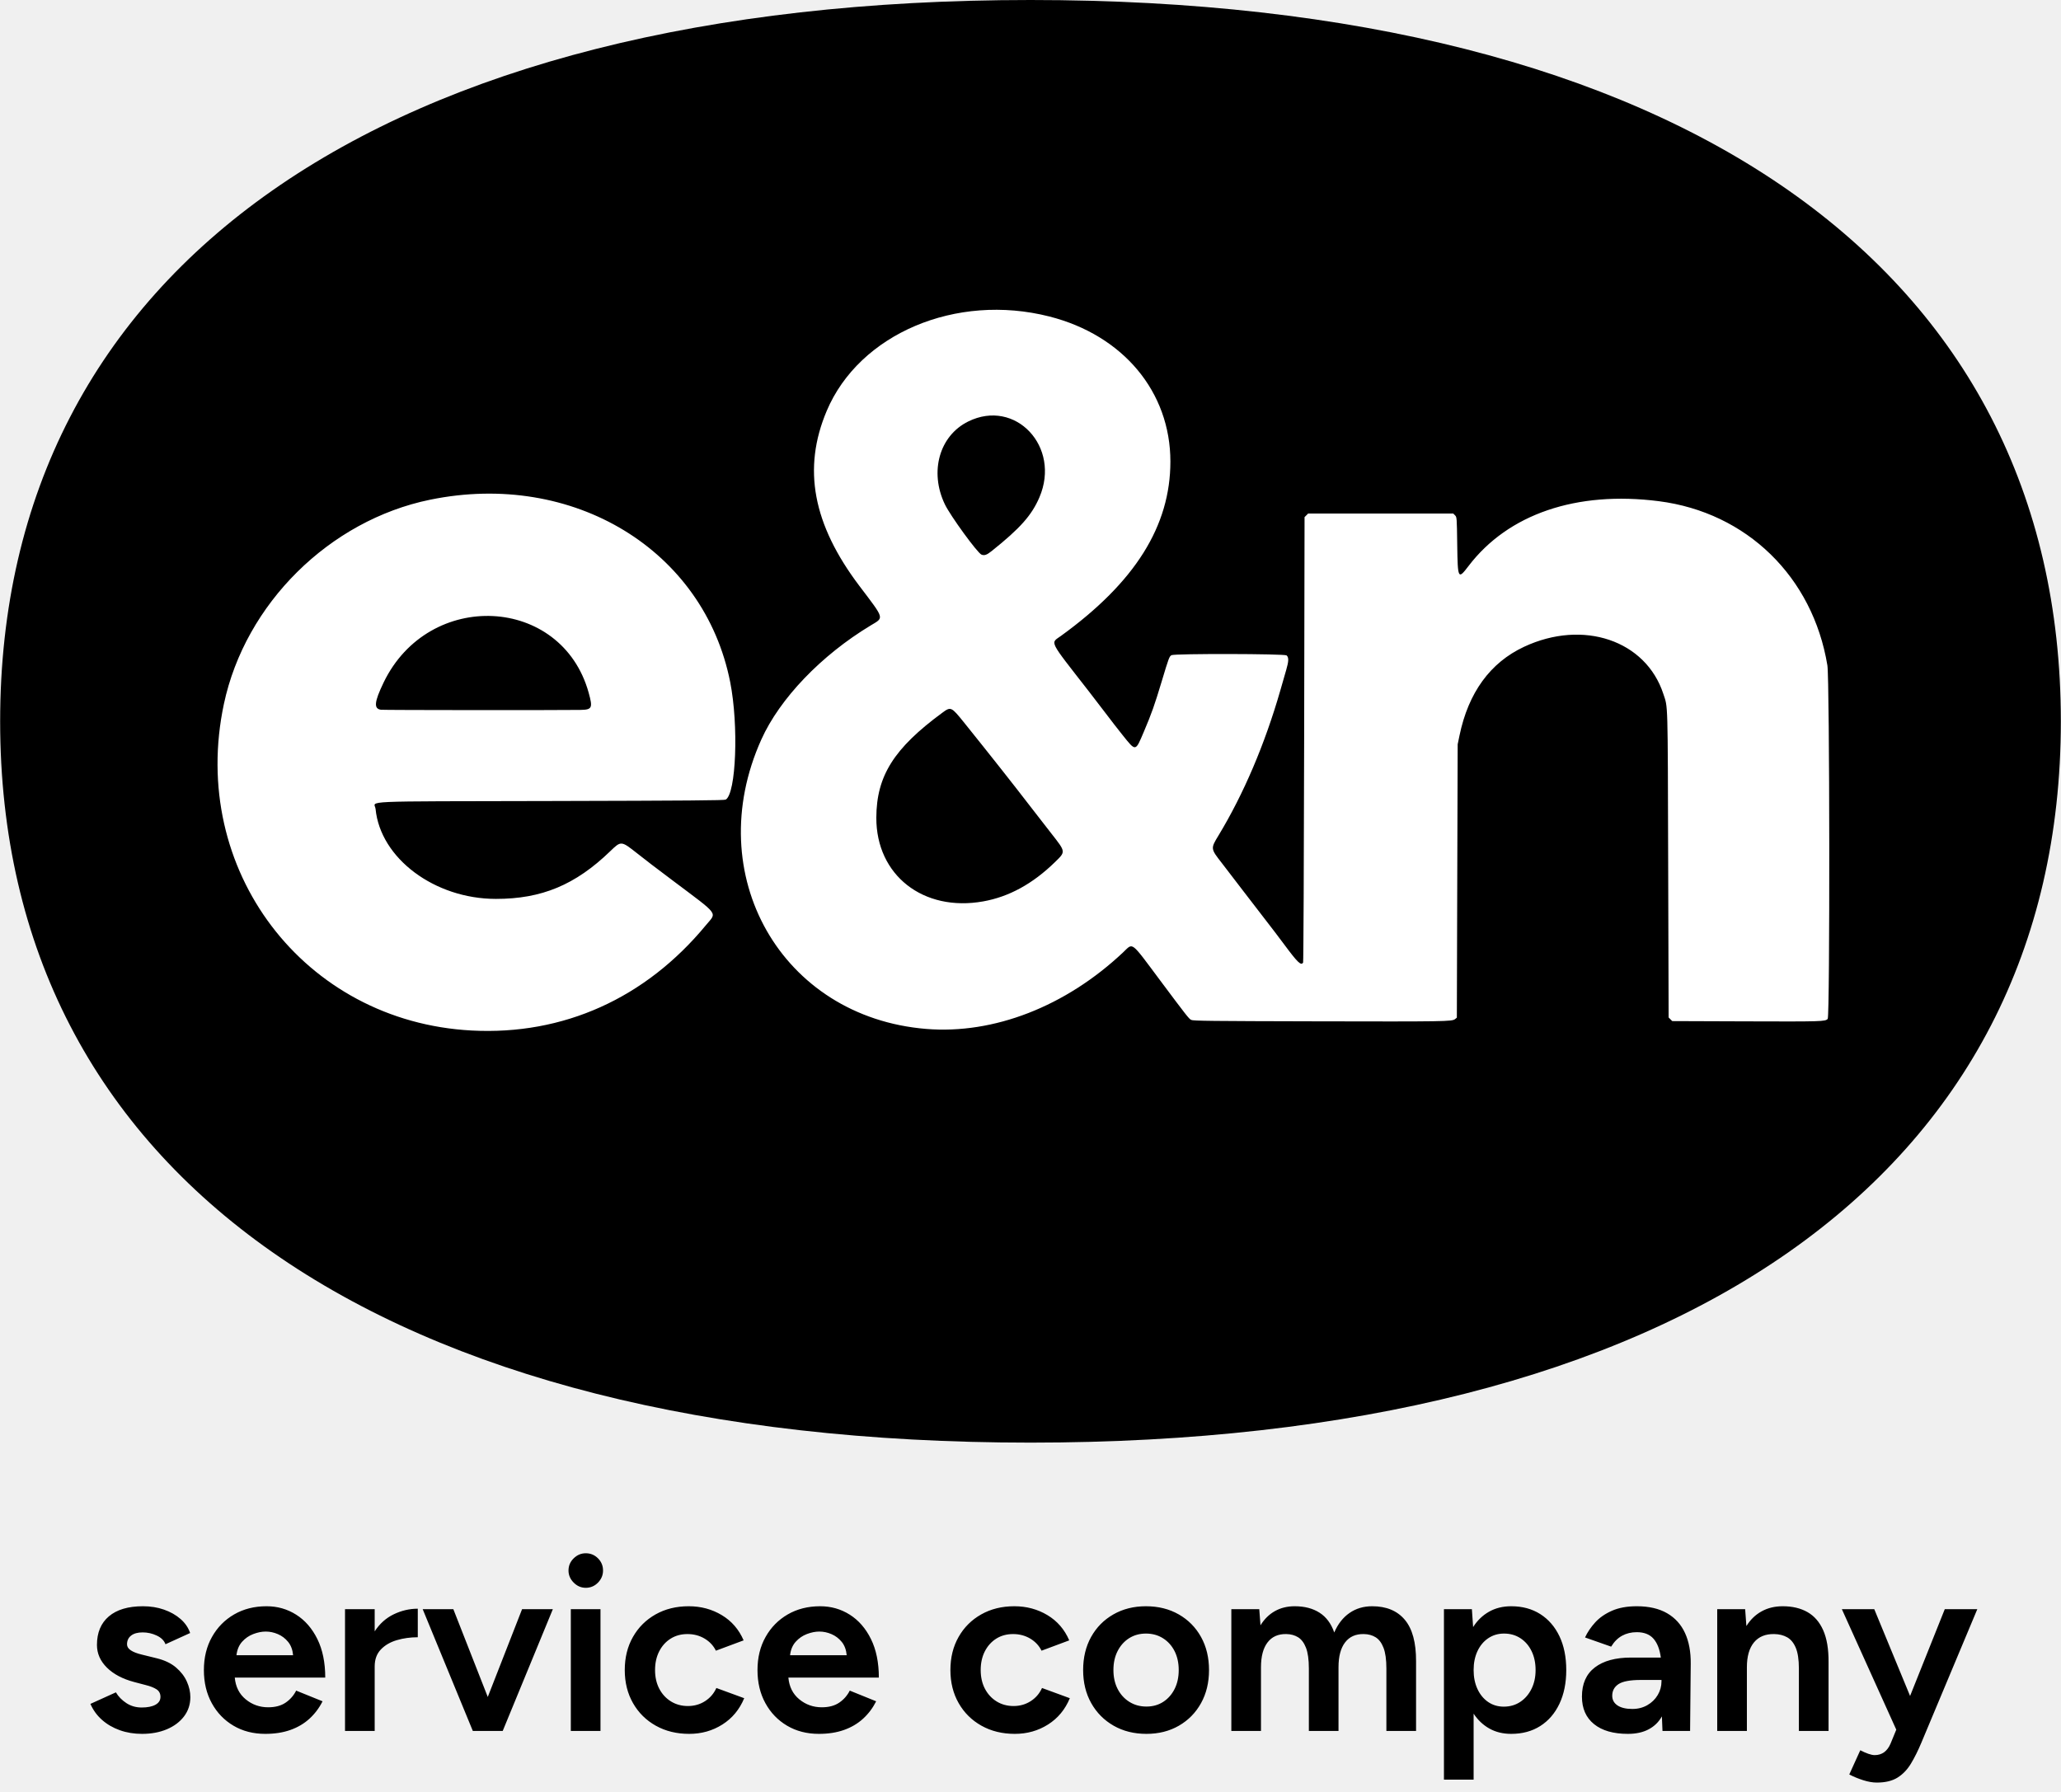
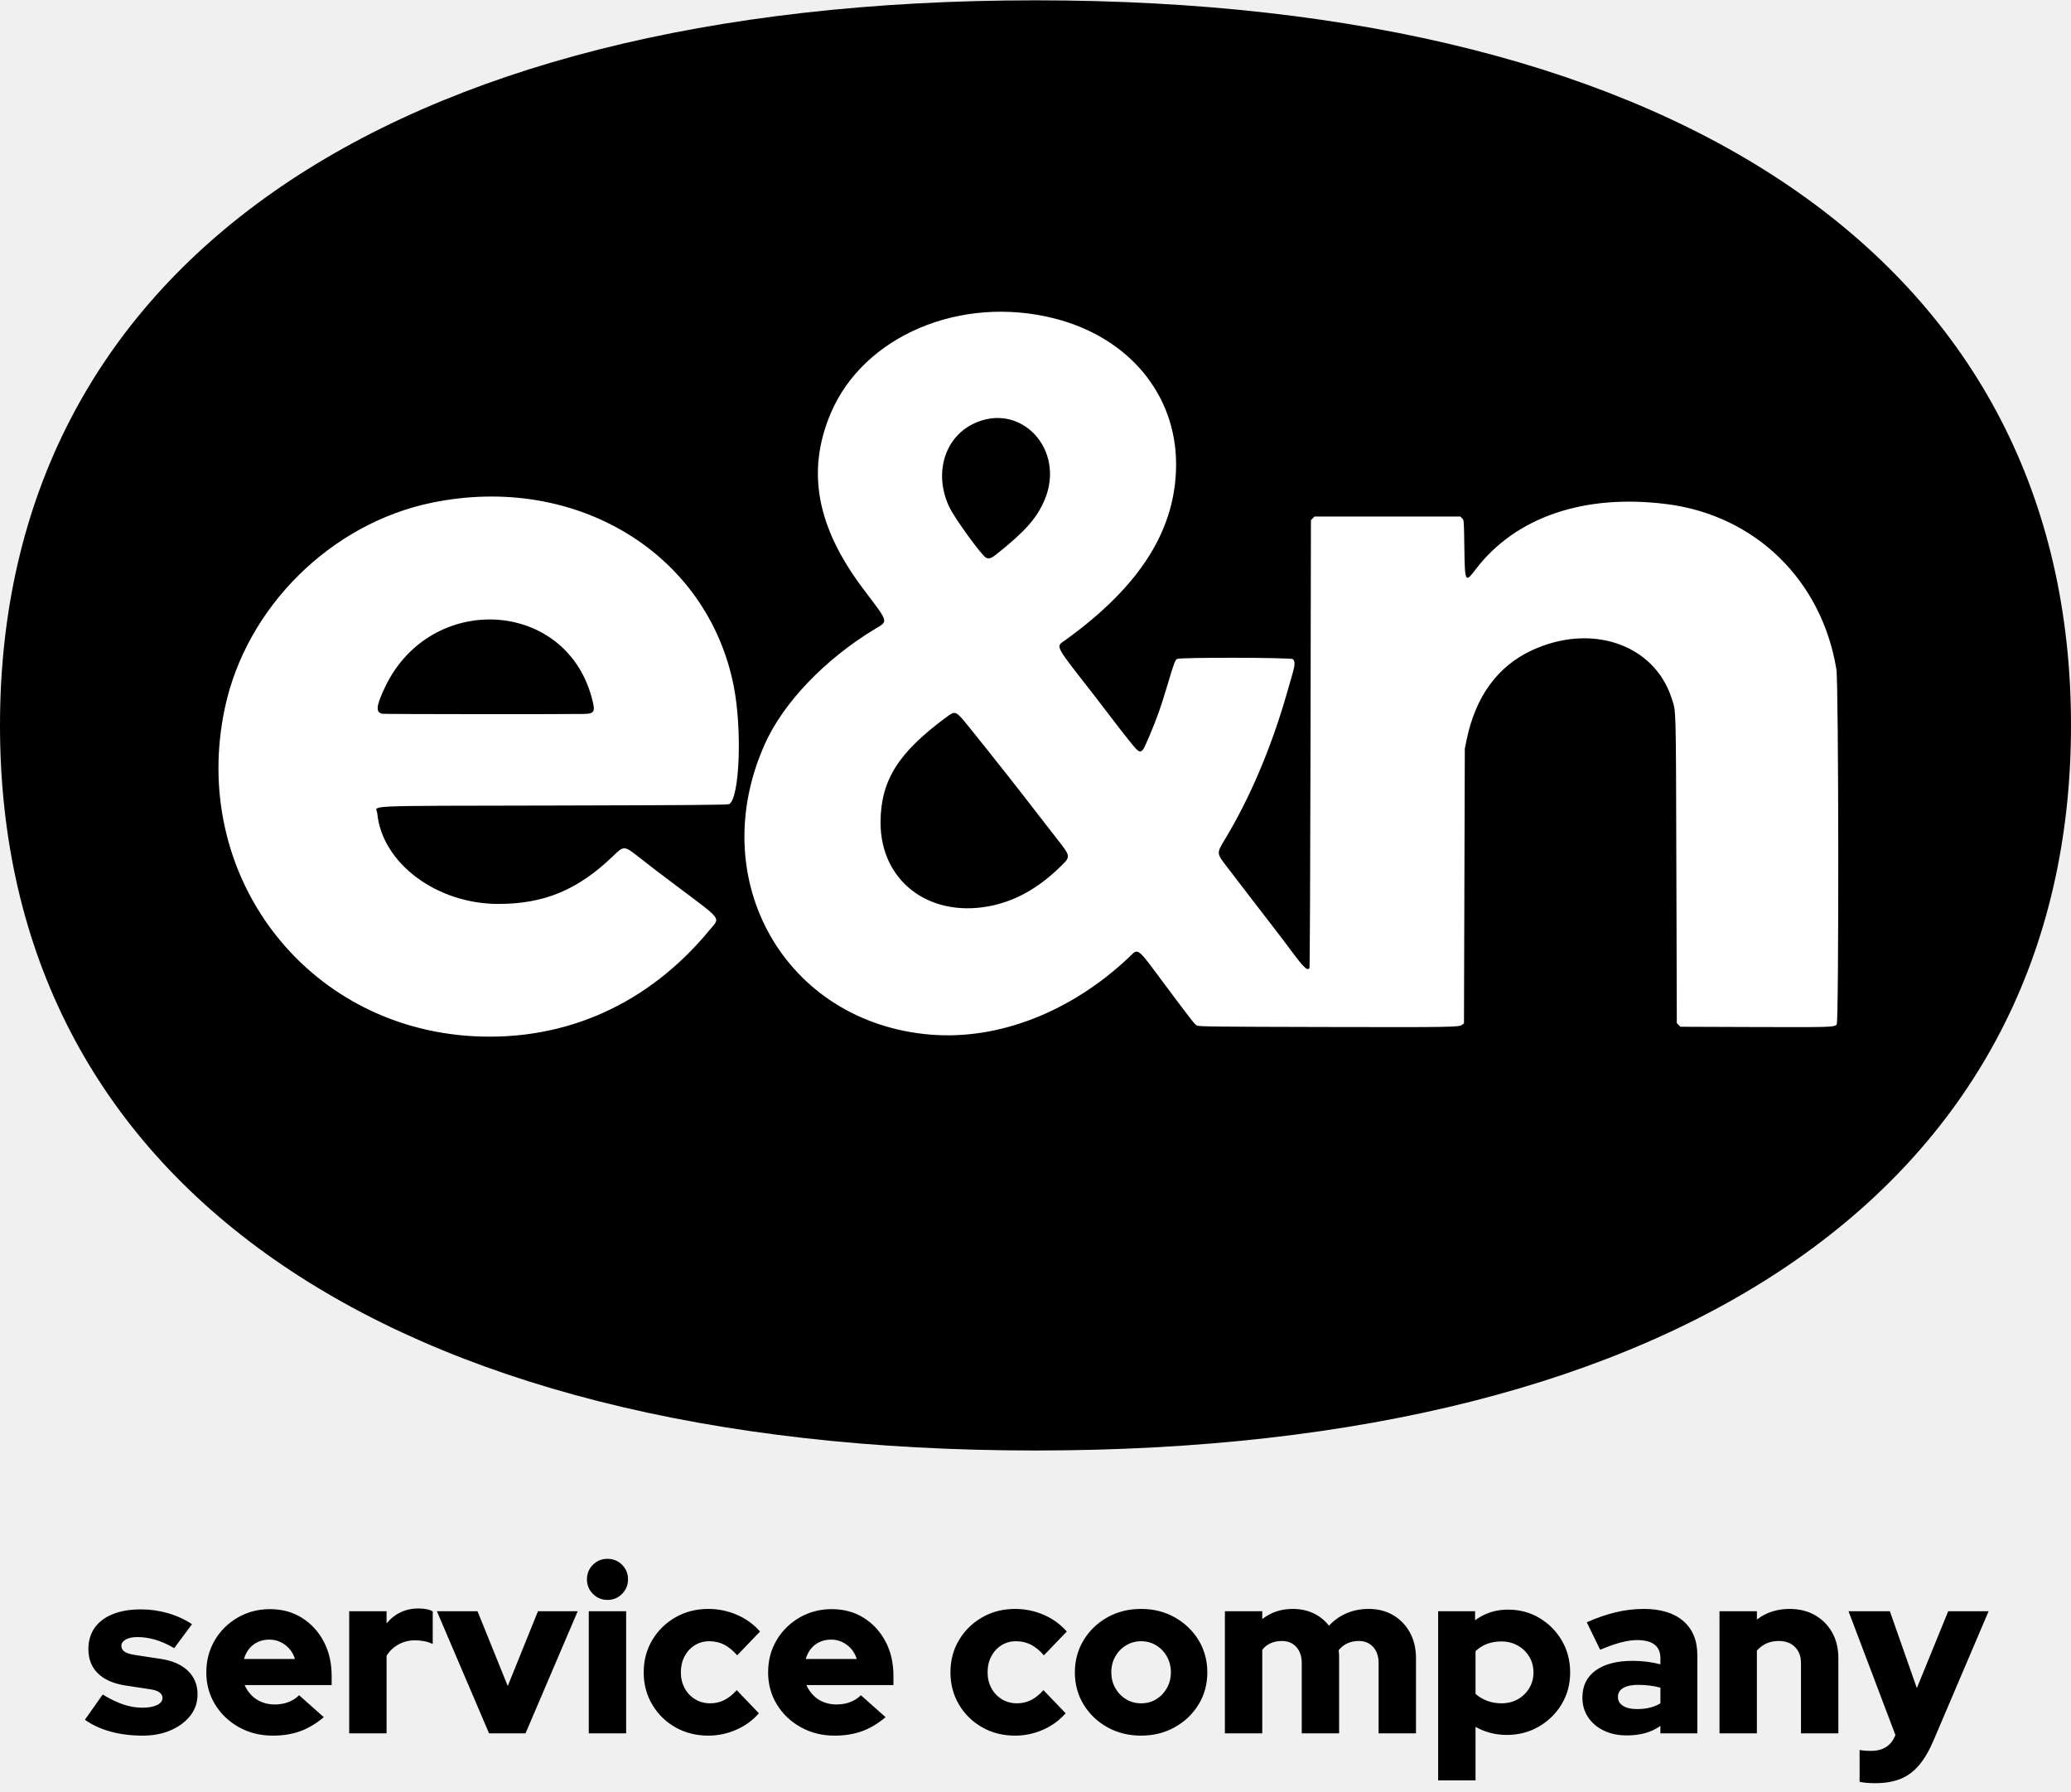
- <svg xmlns="http://www.w3.org/2000/svg" viewBox="0 0 866.00 753.11" width="866" height="753" role="img">
+ <svg xmlns="http://www.w3.org/2000/svg" viewBox="0 0 866.00 748.73" width="866" height="749" role="img">
  <g transform="translate(0.00 0.00)">
    <path fill="#000" d="M866 303.17C866 493.86 705.35 606.34 433 606.34C160.65 606.34 0 493.86 0 303.17C0 112.48 160.65 0 433 0C705.35 0 866 112.48 866 303.17Z" />
    <path fill="#fff" d="M198.17 433.13C127.62 429.41 79.18 365.54 94.04 295.83C103.01 253.73 138.37 218.71 180.69 210.03C240.82 197.69 295.85 231.16 306.81 286.74C310.39 304.91 309.29 333.57 304.91 336.08C304.32 336.41 289.50 336.53 231.62 336.67C148.49 336.86 157.43 336.45 157.77 340.00C159.78 360.75 182.57 377.80 208.33 377.81C227.57 377.83 241.73 371.92 256.36 357.79C260.96 353.35 260.95 353.35 267.67 358.64C272.22 362.23 274.09 363.66 282.67 370.11C302.57 385.08 301.22 383.25 296.60 388.85C271.21 419.62 236.66 435.16 198.17 433.13ZM389.17 432.46C328.33 427.49 294.29 367.72 319.88 310.83C327.63 293.60 345.05 275.42 365.80 262.90C371.54 259.44 371.83 260.45 361.12 246.30C341.50 220.35 337.12 196.94 347.36 172.70C361.05 140.30 401.72 123.05 440.92 133.02C471.93 140.90 491.80 164.72 491.79 194.00C491.78 221.10 476.96 244.71 445.79 267.28C441.34 270.50 440.36 268.55 457.46 290.50C460.03 293.80 463.48 298.30 465.13 300.50C466.78 302.70 469.69 306.45 471.60 308.83C477.33 315.98 477.04 316.02 480.61 307.61C483.87 299.96 485.16 296.30 488.15 286.35C491.10 276.52 491.35 275.86 492.26 275.37C493.58 274.67 539.85 274.76 540.63 275.47C541.58 276.33 541.54 277.89 540.47 281.55C540.00 283.17 538.88 287.05 537.99 290.17C531.49 312.77 522.59 333.67 512.01 351.15C508.65 356.69 508.65 356.65 513.47 362.83C515.04 364.85 519.13 370.18 522.55 374.67C525.97 379.16 530.24 384.71 532.04 387.00C533.84 389.29 537.20 393.72 539.52 396.83C545.29 404.61 546.68 405.95 547.56 404.58C547.71 404.35 547.91 362.13 548.00 310.76L548.17 217.35L548.93 216.59L549.69 215.83L580.17 215.83L610.65 215.83L611.41 216.59C612.16 217.35 612.17 217.43 612.33 228.99C612.54 243.43 612.67 243.68 617.05 237.94C633.69 216.06 662.48 206.23 697.03 210.65C733.98 215.37 761.75 242.43 767.89 279.67C768.86 285.55 768.98 427.20 768.02 428.24C766.97 429.36 765.78 429.39 733.26 429.28L702.68 429.17L701.93 428.41L701.17 427.65L700.98 363.24C700.78 293.00 700.91 297.66 698.96 291.68C691.61 269.15 665.29 260.23 640.43 271.84C626.20 278.49 617.02 291.10 613.28 309.17L612.52 312.83L612.34 370.28L612.17 427.73L611.42 428.33C610.16 429.35 607.33 429.39 553.33 429.27C508.64 429.17 501.37 429.09 500.53 428.67C499.56 428.18 498.68 427.05 487.56 412.17C474.81 395.10 476.25 396.20 471.91 400.29C447.76 423.03 417.55 434.78 389.17 432.46ZM413.17 378.85C423.96 376.92 433.91 371.48 443.23 362.40C447.86 357.89 447.89 358.15 441.77 350.33C439.26 347.12 435.47 342.25 433.35 339.49C425.67 329.50 415.92 317.16 405.20 303.83C399.70 297.00 399.54 296.92 395.95 299.56C375.58 314.53 368.27 326.15 368.21 343.67C368.13 367.86 387.95 383.38 413.17 378.85ZM243.75 298.38C248.78 298.31 249.12 297.62 247.32 291.14C235.98 250.30 180.14 247.52 161.15 286.86C157.21 295.04 156.93 297.89 160.04 298.31C161.25 298.47 233.02 298.53 243.75 298.38ZM416.68 231.61C428.68 222.03 433.52 216.57 436.76 209.00C445.83 187.78 426.65 167.37 406.83 177.15C394.71 183.13 390.44 198.27 397.01 211.97C399.32 216.79 410.71 232.43 412.40 233.11C413.63 233.60 414.64 233.25 416.68 231.61Z" />
  </g>
-   <path d="M59.63 728.75Q54.59 728.75 50.3 727.22Q46.02 725.7 42.84 722.9Q39.65 720.09 37.93 716.15L48.64 711.3Q50.2 713.94 53.03 715.81Q55.86 717.67 59.47 717.67Q63.14 717.67 65.25 716.52Q67.37 715.36 67.37 713.2Q67.37 711.1 65.71 710.02Q64.04 708.94 61.08 708.21L56.33 706.96Q49.03 705.03 44.85 700.89Q40.68 696.74 40.68 691.37Q40.68 683.61 45.69 679.36Q50.7 675.11 60.02 675.11Q64.78 675.11 68.83 676.52Q72.89 677.93 75.8 680.46Q78.7 682.99 79.84 686.36L69.48 691.08Q68.63 688.76 65.81 687.43Q62.99 686.1 59.89 686.1Q56.75 686.1 55.04 687.44Q53.32 688.77 53.32 691.12Q53.32 692.59 54.91 693.64Q56.49 694.7 59.49 695.42L65.82 696.98Q70.83 698.21 73.93 700.87Q77.02 703.52 78.47 706.8Q79.93 710.07 79.93 713.3Q79.93 717.91 77.27 721.41Q74.6 724.91 70.03 726.83Q65.46 728.75 59.63 728.75ZM111.42 728.75Q103.87 728.75 98.06 725.32Q92.25 721.89 88.94 715.85Q85.62 709.81 85.62 701.93Q85.62 694.05 89.02 688.01Q92.41 681.97 98.34 678.54Q104.27 675.11 111.96 675.11Q118.79 675.11 124.38 678.64Q129.98 682.17 133.3 688.89Q136.62 695.61 136.62 705.1H98.6Q99.12 710.88 103.19 714.23Q107.26 717.58 112.65 717.58Q117.09 717.58 119.96 715.63Q122.83 713.68 124.4 710.57L135.49 715.06Q133.37 719.28 129.98 722.38Q126.6 725.47 121.96 727.11Q117.33 728.75 111.42 728.75ZM99.31 695.7H123.11Q122.8 692.28 121.02 690.09Q119.24 687.91 116.72 686.83Q114.21 685.75 111.61 685.75Q109.11 685.75 106.39 686.79Q103.68 687.82 101.7 690.01Q99.72 692.2 99.31 695.7ZM144.93 727.52V676.34H157.4V685.66Q160.52 680.85 165.41 678.49Q170.3 676.14 175.51 676.14V688.14Q170.85 688.14 166.71 689.36Q162.56 690.58 159.98 693.29Q157.4 695.99 157.4 700.39V727.52ZM198.64 727.52 177.57 676.34H190.45L204.92 713.24L219.34 676.34H232.27L211.2 727.52ZM239.82 727.52V676.34H252.29V727.52ZM246.1 667.36Q243.2 667.36 241.03 665.18Q238.85 663 238.85 660.1Q238.85 657.09 241.03 654.97Q243.2 652.84 246.1 652.84Q249.11 652.84 251.24 654.97Q253.36 657.09 253.36 660.1Q253.36 663 251.24 665.18Q249.11 667.36 246.1 667.36ZM289.57 728.75Q281.67 728.75 275.54 725.32Q269.41 721.89 265.95 715.82Q262.49 709.76 262.49 701.93Q262.49 694.05 265.93 688.01Q269.36 681.97 275.44 678.54Q281.52 675.11 289.36 675.11Q297.05 675.11 303.26 678.84Q309.47 682.56 312.44 689.45L300.79 693.79Q299.23 690.61 296.03 688.7Q292.84 686.8 288.84 686.8Q284.84 686.8 281.78 688.72Q278.71 690.65 276.97 694.06Q275.22 697.48 275.22 701.93Q275.22 706.38 276.99 709.77Q278.76 713.16 281.9 715.11Q285.04 717.05 289.04 717.05Q293.04 717.05 296.23 715Q299.42 712.95 300.99 709.47L312.69 713.76Q309.72 720.9 303.51 724.82Q297.31 728.75 289.57 728.75ZM344.07 728.75Q336.52 728.75 330.71 725.32Q324.9 721.89 321.59 715.85Q318.27 709.81 318.27 701.93Q318.27 694.05 321.67 688.01Q325.06 681.97 330.99 678.54Q336.92 675.11 344.61 675.11Q351.44 675.11 357.03 678.64Q362.63 682.17 365.95 688.89Q369.27 695.61 369.27 705.1H331.25Q331.77 710.88 335.84 714.23Q339.91 717.58 345.3 717.58Q349.74 717.58 352.61 715.63Q355.48 713.68 357.05 710.57L368.14 715.06Q366.02 719.28 362.63 722.38Q359.25 725.47 354.61 727.11Q349.98 728.75 344.07 728.75ZM331.96 695.7H355.76Q355.45 692.28 353.67 690.09Q351.89 687.91 349.37 686.83Q346.86 685.75 344.26 685.75Q341.76 685.75 339.04 686.79Q336.33 687.82 334.35 690.01Q332.36 692.2 331.96 695.7ZM426.42 728.75Q418.52 728.75 412.39 725.32Q406.26 721.89 402.8 715.82Q399.34 709.76 399.34 701.93Q399.34 694.05 402.78 688.01Q406.21 681.97 412.29 678.54Q418.36 675.11 426.21 675.11Q433.9 675.11 440.11 678.84Q446.32 682.56 449.28 689.45L437.64 693.79Q436.07 690.61 432.88 688.7Q429.68 686.8 425.68 686.8Q421.68 686.8 418.62 688.72Q415.56 690.65 413.81 694.06Q412.07 697.48 412.07 701.93Q412.07 706.38 413.84 709.77Q415.61 713.16 418.75 715.11Q421.89 717.05 425.89 717.05Q429.89 717.05 433.08 715Q436.27 712.95 437.84 709.47L449.53 713.76Q446.57 720.9 440.36 724.82Q434.15 728.75 426.42 728.75ZM481.73 728.75Q473.94 728.75 467.94 725.32Q461.94 721.89 458.53 715.85Q455.12 709.81 455.12 701.93Q455.12 694.05 458.47 688.01Q461.83 681.97 467.83 678.54Q473.83 675.11 481.51 675.11Q489.3 675.11 495.3 678.54Q501.3 681.97 504.66 688.01Q508.02 694.05 508.02 701.93Q508.02 709.81 504.66 715.85Q501.31 721.89 495.36 725.32Q489.41 728.75 481.73 728.75ZM481.72 717.27Q485.73 717.27 488.77 715.3Q491.8 713.34 493.55 709.89Q495.29 706.45 495.29 701.93Q495.29 697.41 493.54 693.96Q491.79 690.52 488.67 688.56Q485.55 686.59 481.53 686.59Q477.52 686.59 474.43 688.55Q471.35 690.52 469.6 693.96Q467.85 697.4 467.85 701.92Q467.85 706.43 469.62 709.87Q471.39 713.32 474.54 715.29Q477.68 717.27 481.72 717.27ZM517.4 727.52V676.34H529.14L529.65 683.13Q532.06 679.2 535.72 677.15Q539.37 675.11 544.02 675.11Q550.22 675.11 554.46 677.82Q558.7 680.52 560.65 686.14Q562.96 680.78 567.05 677.95Q571.14 675.11 576.6 675.11Q585.52 675.11 590.3 680.79Q595.08 686.47 595.03 698.24V727.52H582.56V701.31Q582.56 695.67 581.35 692.56Q580.14 689.45 578.04 688.15Q575.94 686.85 573.1 686.8Q567.97 686.69 565.21 690.3Q562.44 693.91 562.44 700.74V727.52H549.98V701.31Q549.98 695.67 548.77 692.56Q547.56 689.45 545.46 688.15Q543.36 686.85 540.52 686.8Q535.39 686.69 532.63 690.3Q529.86 693.91 529.86 700.74V727.52ZM606.75 747.99V676.34H618.49L619.01 683.86Q621.66 679.69 625.71 677.4Q629.76 675.11 635.02 675.11Q642.04 675.11 647.23 678.41Q652.42 681.71 655.29 687.72Q658.15 693.73 658.15 701.93Q658.15 710.02 655.29 716.09Q652.42 722.15 647.23 725.45Q642.04 728.75 635.02 728.75Q629.82 728.75 625.84 726.51Q621.87 724.28 619.22 720.26V747.99ZM631.89 717.31Q635.78 717.31 638.77 715.34Q641.77 713.37 643.51 709.9Q645.26 706.43 645.26 701.93Q645.26 697.42 643.57 693.96Q641.89 690.5 638.89 688.55Q635.89 686.59 631.99 686.59Q628.28 686.59 625.37 688.55Q622.47 690.5 620.84 693.97Q619.22 697.44 619.22 701.93Q619.22 706.43 620.84 709.91Q622.46 713.39 625.32 715.35Q628.18 717.31 631.89 717.31ZM684.06 728.75Q674.87 728.75 669.81 724.64Q664.74 720.54 664.74 713.08Q664.74 704.98 670.16 700.83Q675.58 696.68 685.37 696.68H697.89Q697.21 691.48 694.8 688.74Q692.39 686.01 687.8 686.01Q684.34 686.01 681.61 687.5Q678.89 688.99 677.02 692.09L666.04 688.23Q667.58 684.9 670.33 681.88Q673.09 678.87 677.39 676.99Q681.69 675.11 687.8 675.11Q695.45 675.11 700.53 678.05Q705.6 680.99 708.07 686.39Q710.54 691.78 710.46 699.3L710.19 727.52H698.59L698.34 721.41Q696.34 724.96 692.76 726.85Q689.17 728.75 684.06 728.75ZM685.93 718.28Q689.44 718.28 692.22 716.68Q695.01 715.08 696.59 712.42Q698.17 709.76 698.17 706.67V706.09H689.53Q682.78 706.09 680.12 707.83Q677.47 709.58 677.47 712.73Q677.47 715.33 679.7 716.81Q681.93 718.28 685.93 718.28ZM721.59 727.52V676.34H733.33L733.85 683.43Q736.36 679.4 740.24 677.26Q744.12 675.11 749.11 675.11Q755.2 675.11 759.52 677.57Q763.84 680.03 766.13 685.2Q768.43 690.36 768.38 698.59V727.52H755.91V701.31Q755.91 695.67 754.6 692.56Q753.29 689.45 750.97 688.15Q748.65 686.85 745.56 686.8Q740.03 686.69 737.04 690.3Q734.06 693.91 734.06 700.74V727.52ZM788.67 749.22Q786.03 749.22 782.89 748.21Q779.74 747.2 777.09 745.81L781.71 735.64Q783.58 736.61 785.13 737.14Q786.69 737.68 787.76 737.68Q790.05 737.68 791.73 736.47Q793.41 735.25 794.43 732.86L796.84 726.99L773.97 676.34H787.59L802.64 712.82L817.22 676.34H830.89L807.39 732.44Q805.28 737.47 803 741.26Q800.71 745.04 797.37 747.13Q794.03 749.22 788.67 749.22Z" />
+   <path d="M59.64 725.56Q52.4 725.56 46.22 723.87Q40.04 722.18 35.51 718.9L42.94 708.38Q47.77 711.28 51.72 712.58Q55.68 713.88 59.54 713.88Q63.4 713.88 65.67 712.77Q67.94 711.66 67.94 709.83Q67.94 708.38 66.68 707.47Q65.43 706.55 62.73 706.16L52.59 704.62Q44.97 703.46 40.96 699.55Q36.96 695.64 36.96 689.37Q36.96 684.16 39.61 680.44Q42.26 676.73 47.19 674.75Q52.11 672.77 58.96 672.77Q64.56 672.77 70.06 674.31Q75.56 675.86 80.29 678.95L72.86 688.98Q68.71 686.57 64.95 685.46Q61.18 684.35 57.42 684.35Q54.43 684.35 52.59 685.36Q50.76 686.38 50.76 688.02Q50.76 689.56 52.11 690.48Q53.46 691.4 56.74 691.88L66.88 693.42Q74.4 694.48 78.51 698.39Q82.61 702.3 82.61 708.29Q82.61 713.3 79.62 717.17Q76.62 721.03 71.46 723.29Q66.3 725.56 59.64 725.56ZM114.07 725.56Q106.25 725.56 99.93 722.04Q93.61 718.52 89.94 712.53Q86.27 706.55 86.27 699.12Q86.27 691.69 89.8 685.7Q93.32 679.72 99.4 676.2Q105.48 672.67 112.91 672.67Q120.44 672.67 126.23 676.29Q132.02 679.91 135.35 686.18Q138.68 692.46 138.68 700.56V704.43H102.3Q103.36 706.84 105.14 708.67Q106.93 710.51 109.44 711.52Q111.95 712.53 114.84 712.53Q118.03 712.53 120.63 711.52Q123.24 710.51 125.07 708.67L135.4 717.84Q130.57 721.89 125.51 723.73Q120.44 725.56 114.07 725.56ZM102.01 693.52H123.34Q122.56 691.01 120.97 689.22Q119.38 687.44 117.26 686.43Q115.13 685.41 112.62 685.41Q110.02 685.41 107.89 686.38Q105.77 687.34 104.27 689.13Q102.78 690.91 102.01 693.52ZM146.02 724.6V673.54H161.65V678.66Q164.16 675.57 167.54 673.98Q170.92 672.38 175.07 672.38Q179.22 672.48 180.95 673.64V687.25Q179.41 686.47 177.48 686.09Q175.55 685.7 173.52 685.7Q169.86 685.7 166.72 687.39Q163.58 689.08 161.65 692.17V724.6ZM204.5 724.6 182.69 673.54H199.68L212.32 704.81L224.96 673.54H241.57L219.75 724.6ZM246.2 724.6V673.54H261.83V724.6ZM254.02 668.81Q250.44 668.81 247.94 666.3Q245.43 663.79 245.43 660.22Q245.43 656.61 247.94 654.12Q250.44 651.63 254.02 651.63Q257.62 651.63 260.11 654.12Q262.61 656.61 262.61 660.22Q262.61 663.79 260.11 666.3Q257.62 668.81 254.02 668.81ZM296.19 725.56Q288.57 725.56 282.44 722.09Q276.31 718.61 272.74 712.58Q269.17 706.55 269.17 699.12Q269.17 691.59 272.74 685.61Q276.31 679.62 282.44 676.1Q288.57 672.58 296.19 672.58Q302.47 672.58 308.16 675.04Q313.85 677.5 317.81 682.03L308.26 691.98Q305.55 688.89 302.75 687.49Q299.96 686.09 296.58 686.09Q293.2 686.09 290.5 687.78Q287.8 689.47 286.25 692.41Q284.71 695.35 284.71 699.12Q284.71 702.78 286.3 705.73Q287.89 708.67 290.69 710.36Q293.49 712.05 296.96 712.05Q300.15 712.05 302.85 710.7Q305.55 709.35 308.06 706.55L317.33 716.2Q313.47 720.64 307.87 723.1Q302.27 725.56 296.19 725.56ZM348.98 725.56Q341.17 725.56 334.85 722.04Q328.52 718.52 324.86 712.53Q321.19 706.55 321.19 699.12Q321.19 691.69 324.71 685.7Q328.23 679.72 334.31 676.2Q340.4 672.67 347.83 672.67Q355.35 672.67 361.15 676.29Q366.94 679.91 370.27 686.18Q373.6 692.46 373.6 700.56V704.43H337.21Q338.27 706.84 340.06 708.67Q341.84 710.51 344.35 711.52Q346.86 712.53 349.76 712.53Q352.94 712.53 355.55 711.52Q358.15 710.51 359.99 708.67L370.31 717.84Q365.49 721.89 360.42 723.73Q355.35 725.56 348.98 725.56ZM336.92 693.52H358.25Q357.48 691.01 355.89 689.22Q354.29 687.44 352.17 686.43Q350.05 685.41 347.54 685.41Q344.93 685.41 342.81 686.38Q340.68 687.34 339.19 689.13Q337.69 690.91 336.92 693.52ZM424.46 725.56Q416.83 725.56 410.71 722.09Q404.58 718.61 401.01 712.58Q397.43 706.55 397.43 699.12Q397.43 691.59 401.01 685.61Q404.58 679.62 410.71 676.1Q416.83 672.58 424.46 672.58Q430.73 672.58 436.43 675.04Q442.12 677.5 446.08 682.03L436.52 691.98Q433.82 688.89 431.02 687.49Q428.22 686.09 424.84 686.09Q421.47 686.09 418.76 687.78Q416.06 689.47 414.52 692.41Q412.97 695.35 412.97 699.12Q412.97 702.78 414.57 705.73Q416.16 708.67 418.96 710.36Q421.76 712.05 425.23 712.05Q428.42 712.05 431.12 710.7Q433.82 709.35 436.33 706.55L445.6 716.2Q441.73 720.64 436.14 723.1Q430.54 725.56 424.46 725.56ZM477.15 725.56Q469.34 725.56 463.05 722.05Q456.76 718.54 453.11 712.54Q449.46 706.54 449.46 699.11Q449.46 691.69 453.11 685.66Q456.76 679.63 463.05 676.1Q469.34 672.58 477.15 672.58Q484.95 672.58 491.22 676.1Q497.5 679.62 501.18 685.63Q504.85 691.65 504.85 699.1Q504.85 706.55 501.18 712.55Q497.5 718.55 491.22 722.05Q484.95 725.56 477.15 725.56ZM477.15 712.05Q480.73 712.05 483.52 710.32Q486.31 708.58 487.96 705.65Q489.61 702.72 489.61 699.12Q489.61 695.45 487.96 692.51Q486.32 689.56 483.49 687.83Q480.65 686.09 477.17 686.09Q473.68 686.09 470.83 687.83Q467.99 689.56 466.35 692.49Q464.7 695.42 464.7 699.12Q464.7 702.71 466.35 705.64Q467.99 708.58 470.83 710.31Q473.67 712.05 477.15 712.05ZM512.19 724.6V673.54H527.82V676.82Q533.23 672.58 540.56 672.58Q545.39 672.58 549.25 674.41Q553.11 676.24 555.72 679.62Q558.81 676.24 563.05 674.41Q567.3 672.58 572.32 672.58Q578.11 672.58 582.55 675.18Q586.99 677.79 589.55 682.42Q592.1 687.05 592.1 693.13V724.6H576.47V695.26Q576.47 691.01 574.2 688.5Q571.93 685.99 568.17 685.99Q565.56 685.99 563.44 686.96Q561.31 687.92 559.77 689.85Q559.87 690.62 559.92 691.44Q559.96 692.26 559.96 693.13V724.6H544.33V695.26Q544.33 691.01 542.06 688.5Q539.79 685.99 536.03 685.99Q533.42 685.99 531.35 686.91Q529.27 687.83 527.82 689.66V724.6ZM601.37 744.29V673.54H616.81V677.31Q622.89 672.87 630.52 672.87Q637.86 672.87 643.75 676.39Q649.65 679.92 653.11 685.85Q656.57 691.78 656.57 699.12Q656.57 706.45 653.04 712.37Q649.5 718.29 643.48 721.78Q637.46 725.27 630.03 725.27Q626.49 725.27 623.2 724.4Q619.9 723.54 617 721.89V744.29ZM627.81 712.05Q631.67 712.05 634.67 710.36Q637.66 708.67 639.44 705.75Q641.23 702.83 641.23 699.14Q641.23 695.45 639.45 692.52Q637.67 689.58 634.62 687.88Q631.58 686.18 627.84 686.18Q624.53 686.18 621.83 687.2Q619.13 688.21 617 690.24V708.09Q619.03 709.93 621.84 710.99Q624.66 712.05 627.81 712.05ZM680.22 725.47Q674.81 725.47 670.62 723.44Q666.42 721.41 664.05 717.84Q661.69 714.27 661.69 709.64Q661.69 702.3 667.24 698.3Q672.79 694.29 682.73 694.29Q688.71 694.29 694.31 695.74V693.23Q694.31 689.37 691.85 687.49Q689.39 685.61 684.56 685.61Q681.57 685.61 677.86 686.57Q674.14 687.54 669.12 689.66L663.52 678.17Q669.8 675.37 675.64 673.98Q681.47 672.58 687.36 672.58Q697.98 672.58 703.87 677.64Q709.75 682.71 709.75 691.88V724.6H694.31V721.51Q691.22 723.63 687.8 724.55Q684.37 725.47 680.22 725.47ZM676.55 709.35Q676.55 711.76 678.68 713.11Q680.8 714.46 684.56 714.46Q687.36 714.46 689.82 713.88Q692.28 713.3 694.31 712.05V705.49Q692.09 704.91 689.77 704.62Q687.46 704.33 685.05 704.33Q680.99 704.33 678.77 705.63Q676.55 706.93 676.55 709.35ZM719.02 724.6V673.54H734.65V677.02Q740.44 672.58 748.36 672.58Q754.34 672.58 758.93 675.18Q763.51 677.79 766.12 682.42Q768.72 687.05 768.72 693.13V724.6H753.09V695.26Q753.09 691.01 750.58 688.5Q748.07 685.99 743.82 685.99Q740.83 685.99 738.56 687.05Q736.29 688.11 734.65 690.04V724.6ZM784.07 745.44Q782.23 745.44 780.5 745.3Q778.76 745.15 777.6 744.86V731.55Q779.53 731.93 782.43 731.93Q789.96 731.93 792.56 725.37V725.27L772.97 673.54H790.25L801.54 705.68L814.66 673.54H831.55L808.68 727.2Q805.88 733.86 802.5 737.87Q799.12 741.87 794.68 743.66Q790.25 745.44 784.07 745.44Z" />
</svg>
